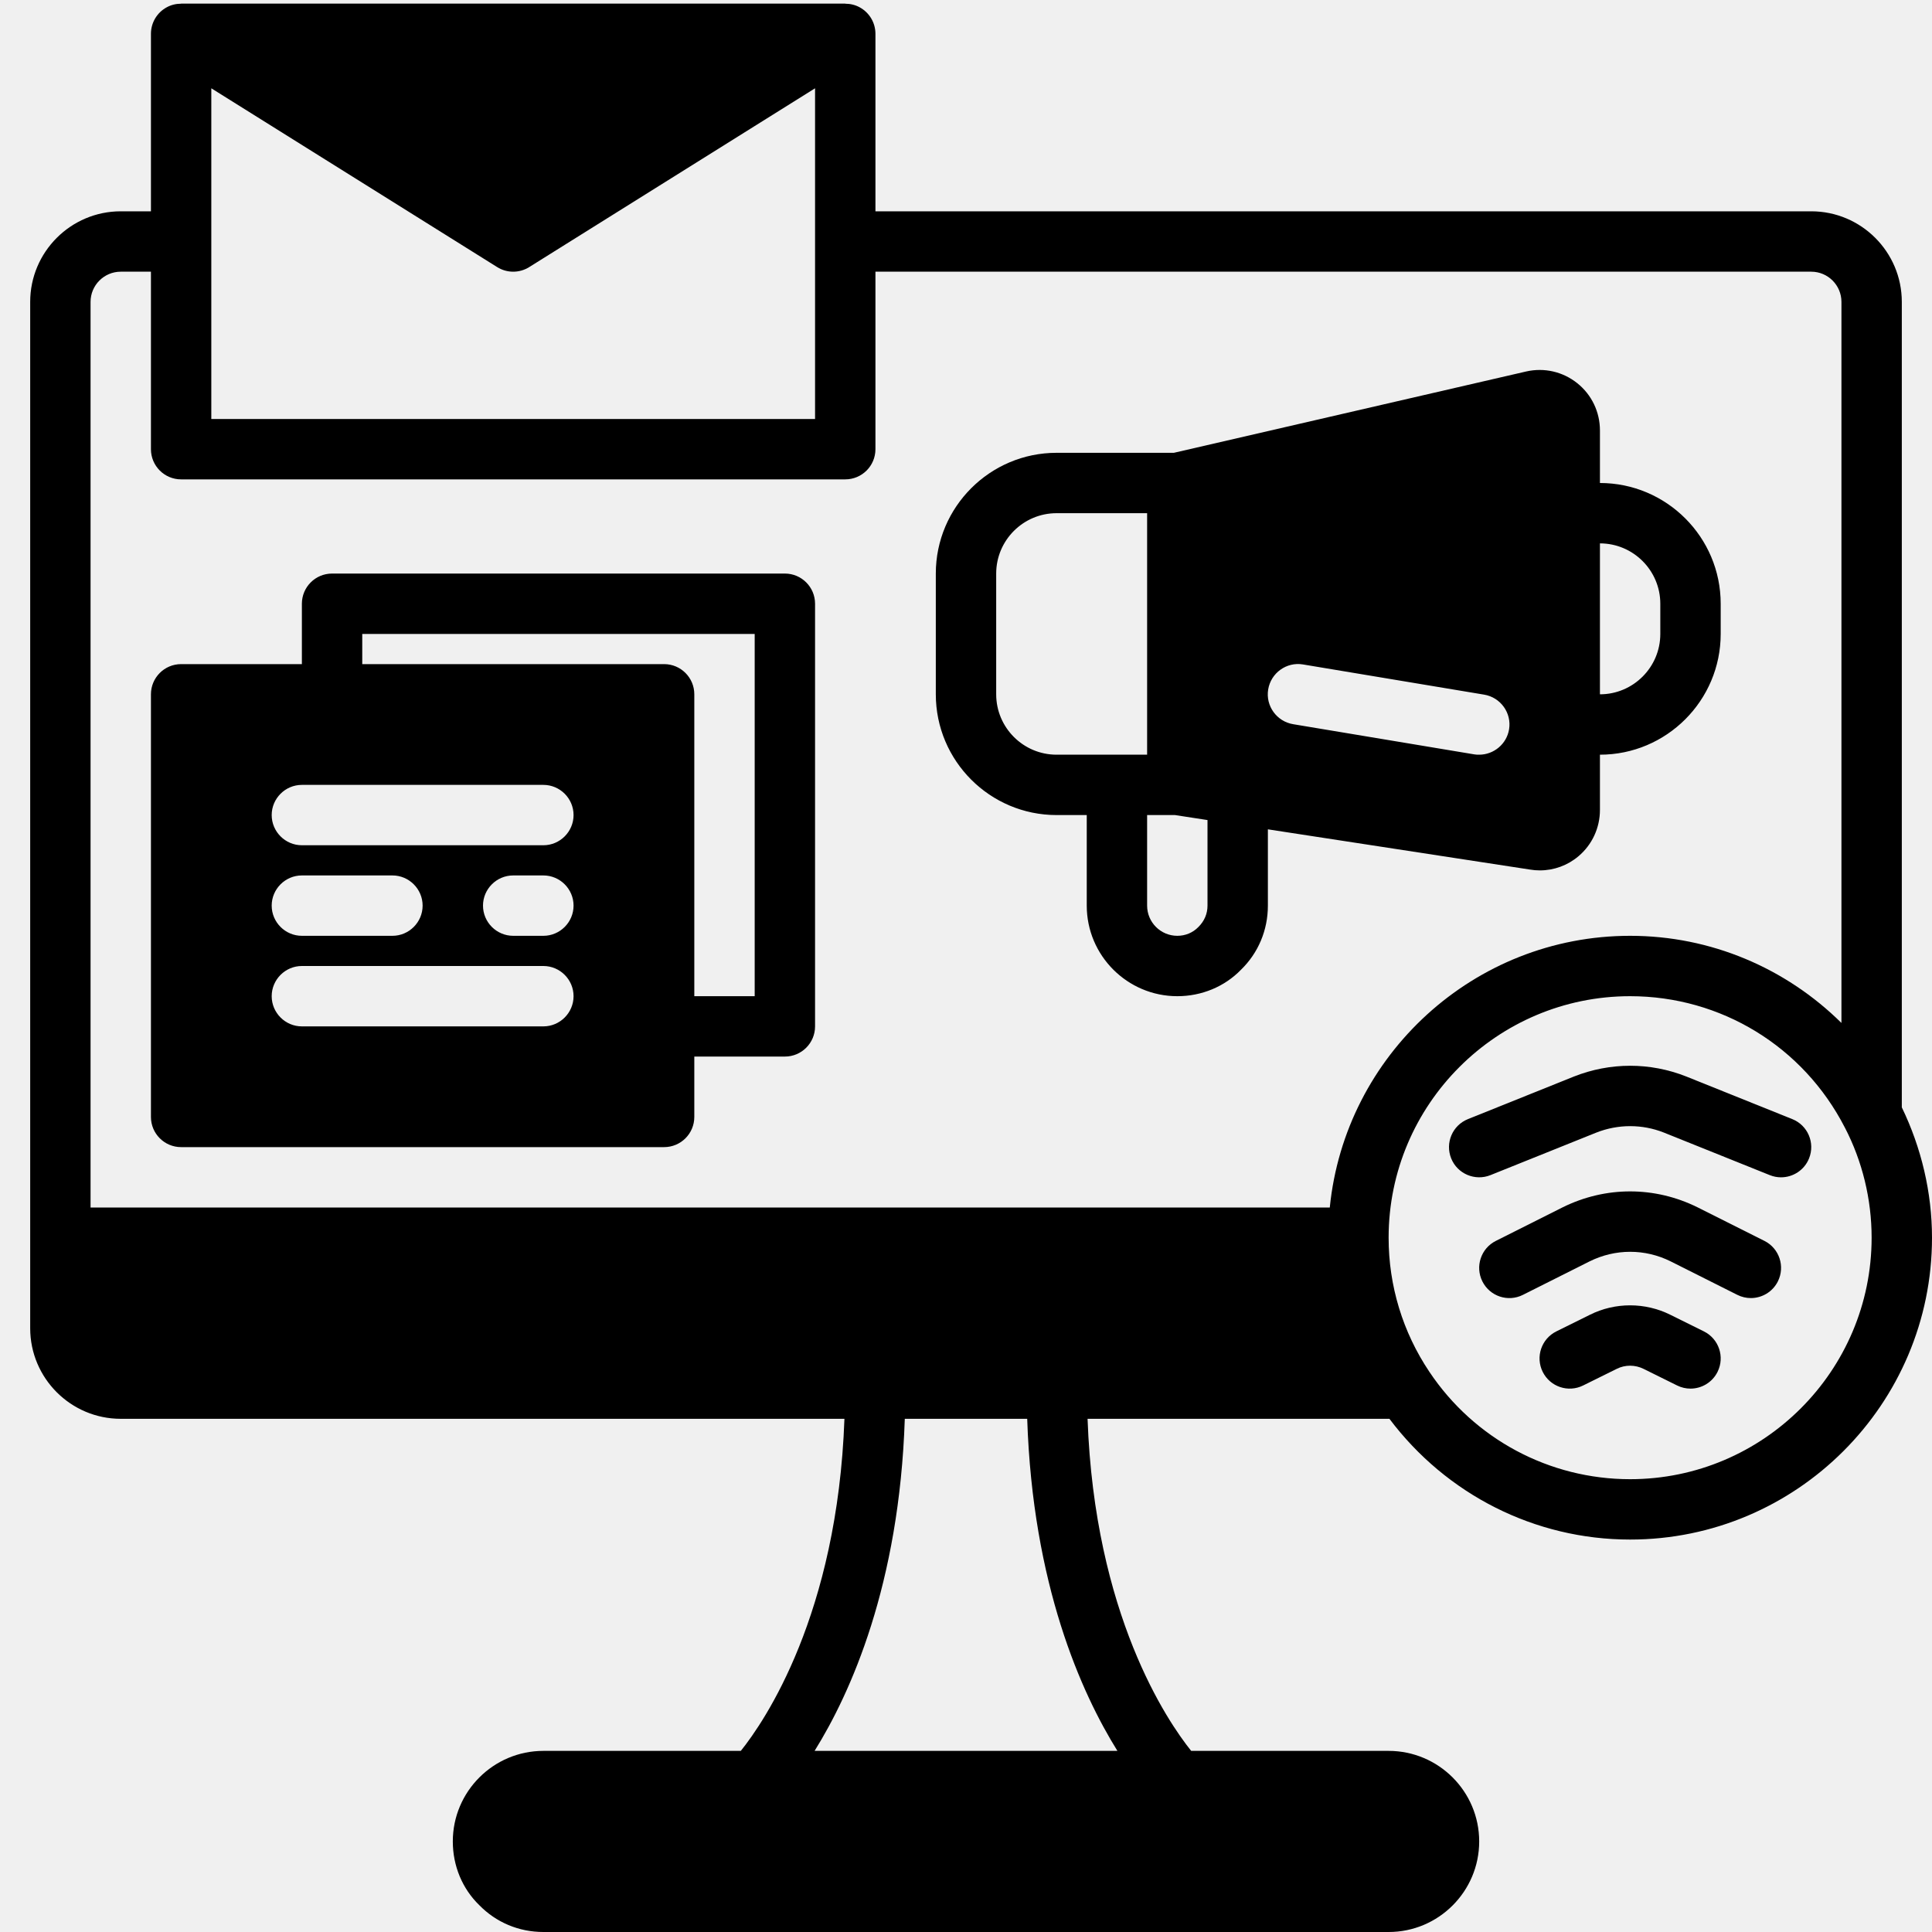
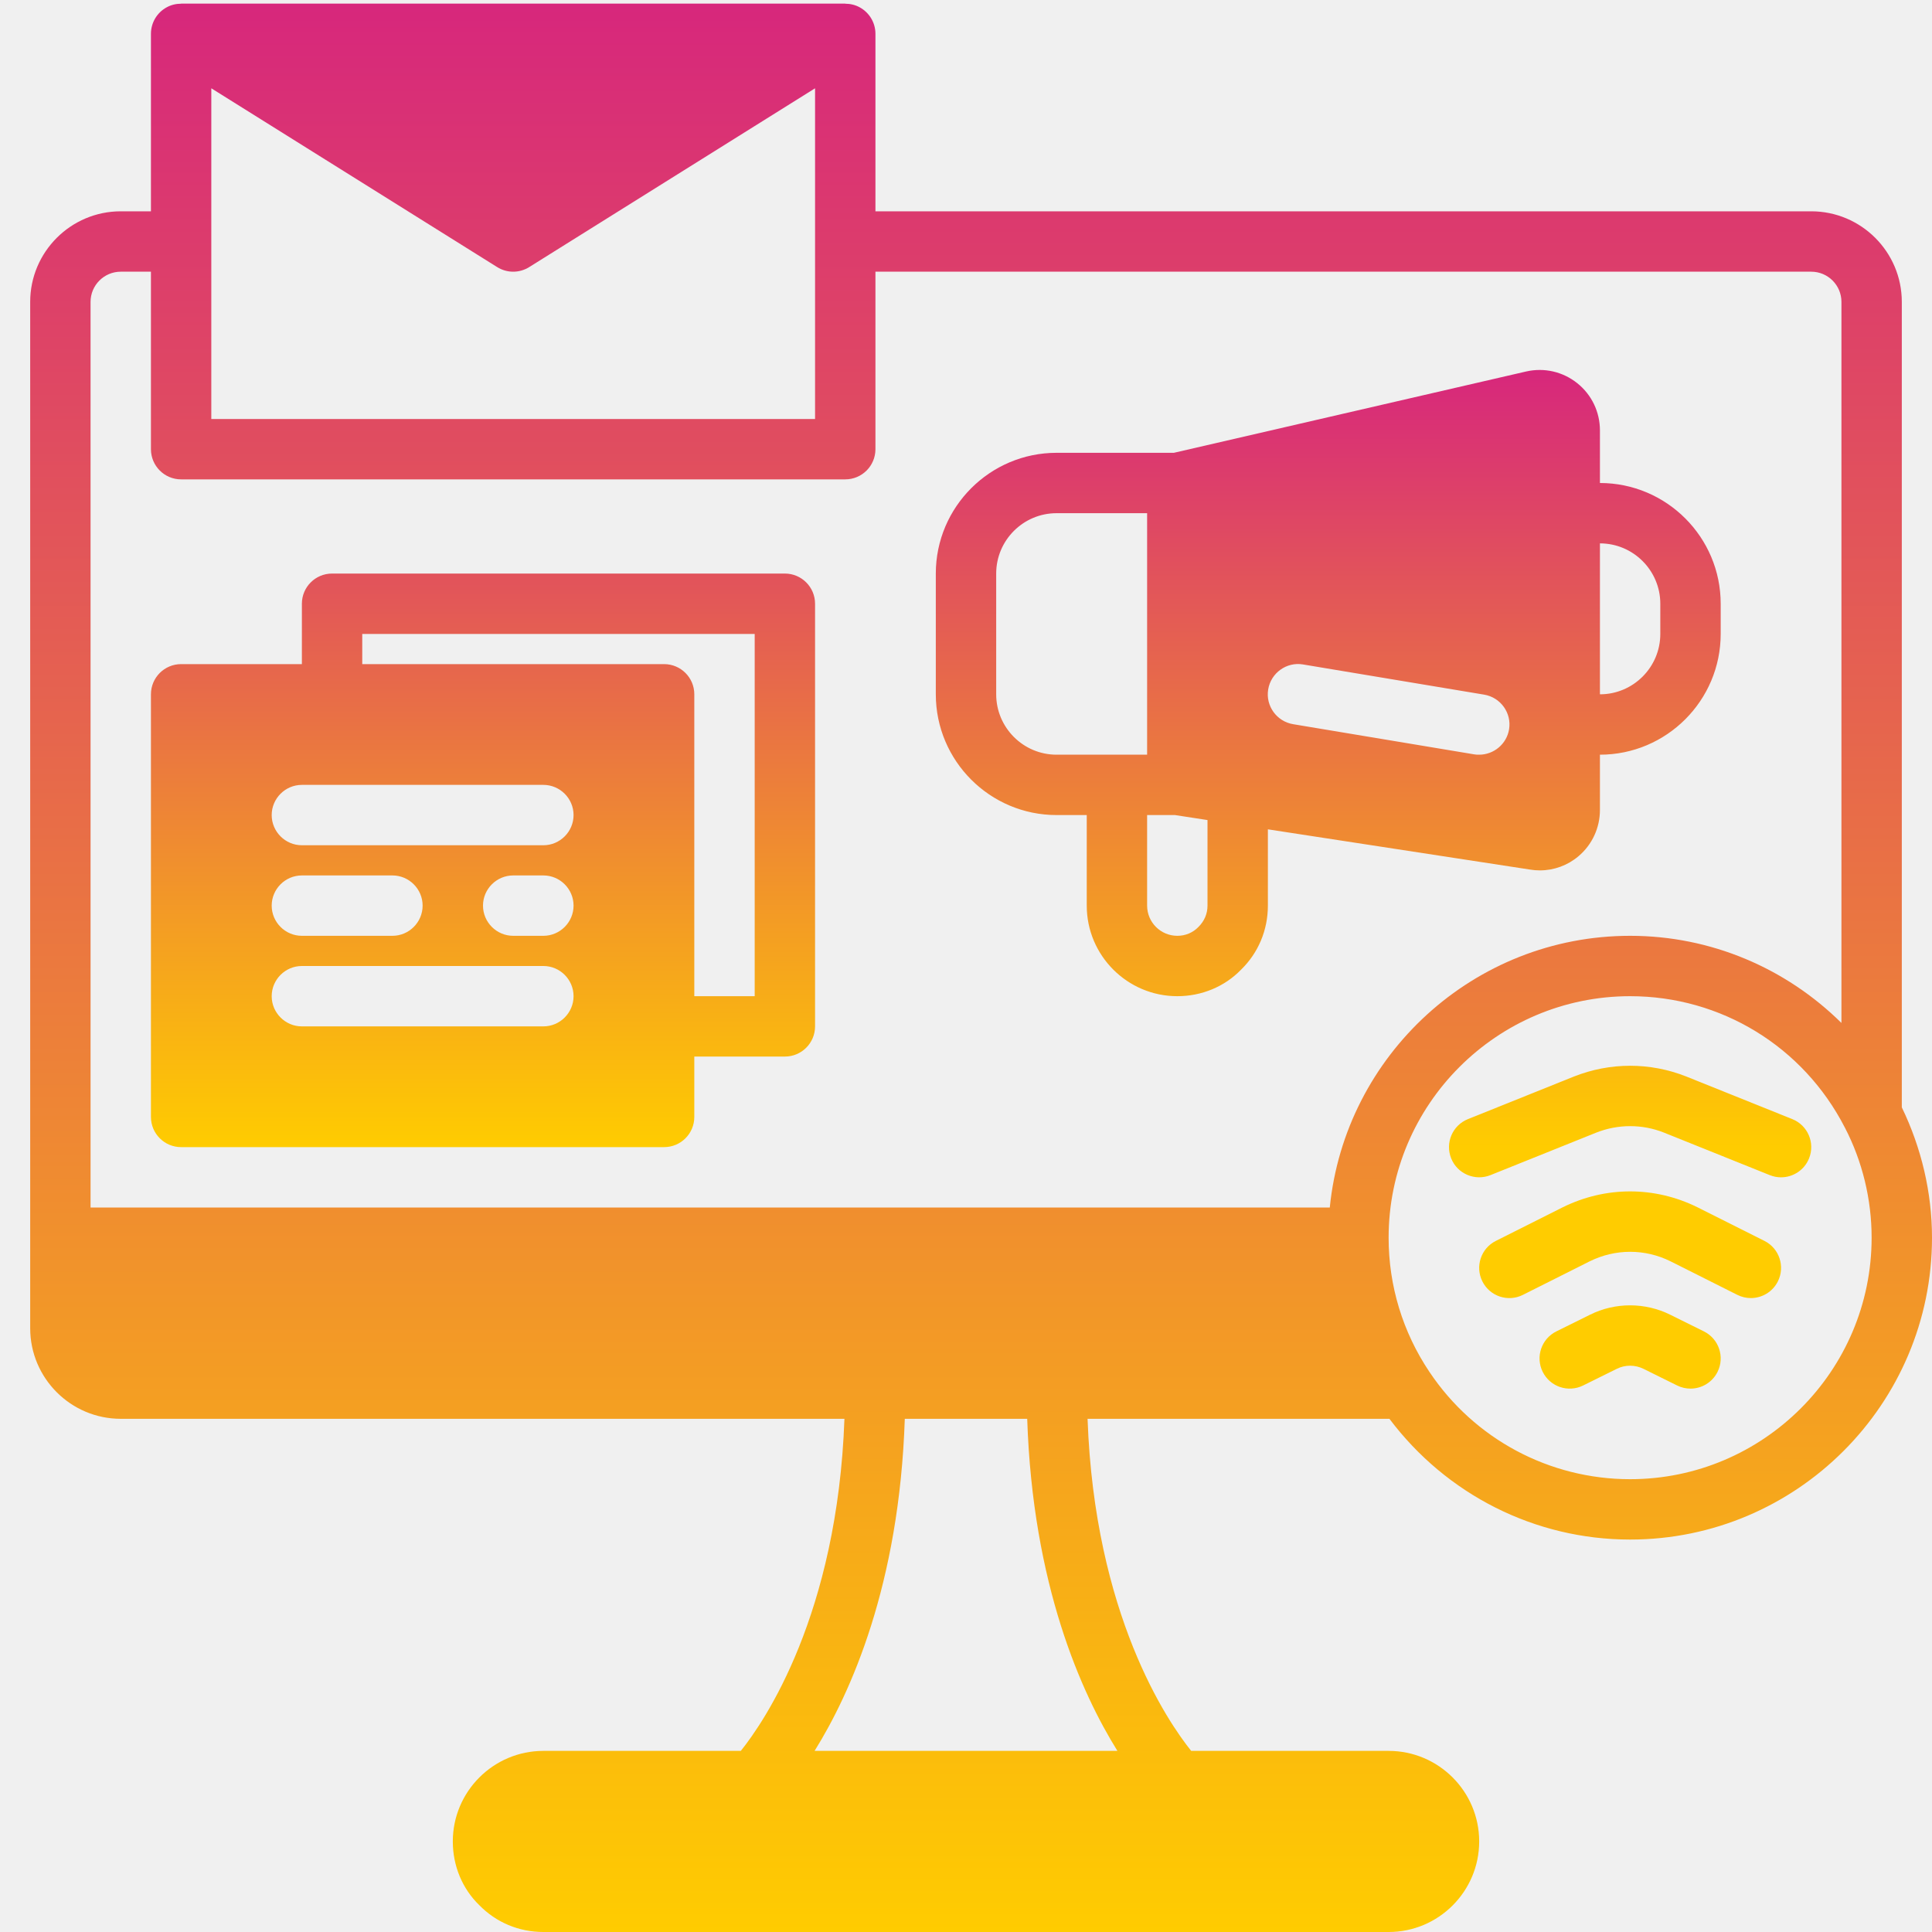
<svg xmlns="http://www.w3.org/2000/svg" width="150" height="150" viewBox="0 0 150 150" fill="none">
  <g clip-path="url(#clip0_49_182)">
-     <path d="M147.656 85.975V23.438C147.656 19.56 144.502 16.406 140.625 16.406H67.969V2.625C67.969 1.773 67.506 0.988 66.76 0.576C66.408 0.379 66.016 0.288 65.625 0.288V0.282H14.129C14.123 0.282 14.118 0.282 14.113 0.282H14.062V0.287C13.671 0.287 13.28 0.378 12.927 0.576C12.181 0.988 11.719 1.773 11.719 2.625V16.406H9.375C5.498 16.406 2.344 19.56 2.344 23.438V103.125C2.344 107.002 5.498 110.156 9.375 110.156H65.562C65.016 125.361 59.362 133.64 57.517 135.938H42.188C38.31 135.938 35.156 139.092 35.156 142.969C35.156 144.87 35.898 146.64 37.205 147.91C38.519 149.257 40.288 150 42.188 150H107.812C111.69 150 114.844 146.846 114.844 142.969C114.844 139.092 111.69 135.938 107.812 135.938H92.483C90.638 133.64 84.984 125.361 84.438 110.156H107.875C112.291 116.03 119.161 119.531 126.562 119.531C139.485 119.531 150 109.017 150 96.094C150 92.585 149.173 89.11 147.656 85.975ZM16.406 6.855L38.601 20.737C39.361 21.213 40.327 21.213 41.087 20.737L63.281 6.855V32.531H16.406V6.855ZM9.375 21.094H11.719V34.875C11.719 36.169 12.767 37.218 14.062 37.218H65.625C66.921 37.218 67.969 36.169 67.969 34.875V21.094H140.625C141.918 21.094 142.969 22.145 142.969 23.438V79.422C138.66 75.164 132.837 72.656 126.562 72.656C114.431 72.656 104.424 81.923 103.244 93.75H7.031V23.438C7.031 22.145 8.082 21.094 9.375 21.094ZM86.756 135.938H63.244C66.045 131.445 69.824 123.037 70.248 110.156H79.752C80.176 123.037 83.955 131.445 86.756 135.938ZM126.562 114.844C120.291 114.844 114.466 111.729 110.976 106.507C108.906 103.423 107.812 99.822 107.812 96.094C107.812 85.755 116.224 77.344 126.562 77.344C133.612 77.344 139.998 81.247 143.227 87.532L143.234 87.543C144.594 90.159 145.312 93.115 145.312 96.094C145.312 106.432 136.901 114.844 126.562 114.844Z" fill="black" />
-     <path d="M139.155 86.888L130.918 83.578C128.11 82.468 125.017 82.466 122.196 83.583L113.97 86.888C112.768 87.37 112.187 88.735 112.669 89.937C113.15 91.137 114.519 91.717 115.718 91.237L123.933 87.936C125.629 87.267 127.501 87.267 129.181 87.932L137.407 91.237C137.693 91.352 137.99 91.407 138.281 91.407C139.208 91.406 140.089 90.851 140.455 89.936C140.938 88.735 140.357 87.37 139.155 86.888ZM136.99 96.343L131.799 93.737C128.471 92.089 124.656 92.085 121.314 93.742L116.135 96.344C114.979 96.924 114.512 98.333 115.093 99.49C115.674 100.646 117.08 101.117 118.24 100.532L123.408 97.937C125.411 96.941 127.716 96.942 129.705 97.931L134.885 100.532C135.223 100.702 135.583 100.782 135.935 100.782C136.794 100.782 137.62 100.309 138.032 99.49C138.613 98.332 138.146 96.923 136.99 96.343ZM132.289 103.369L129.698 102.085C127.732 101.101 125.391 101.101 123.438 102.08L120.836 103.368C119.675 103.943 119.199 105.348 119.774 106.509C120.348 107.666 121.749 108.145 122.914 107.568L125.528 106.275C126.173 105.952 126.945 105.95 127.609 106.28L130.211 107.568C130.545 107.734 130.9 107.812 131.248 107.812C132.111 107.812 132.942 107.334 133.351 106.509C133.926 105.349 133.45 103.943 132.289 103.369ZM82.031 63.281H84.375V70.312C84.375 74.19 87.529 77.344 91.406 77.344C93.306 77.344 95.075 76.601 96.345 75.296C97.696 73.984 98.438 72.213 98.438 70.312V64.389L118.794 67.514C119.048 67.557 119.302 67.577 119.556 67.577C120.646 67.577 121.71 67.193 122.557 66.474C123.614 65.58 124.219 64.271 124.219 62.883V58.594C129.389 58.594 133.594 54.388 133.594 49.219V46.875C133.594 41.706 129.389 37.5 124.219 37.5V33.421C124.219 31.984 123.578 30.646 122.459 29.751C121.339 28.857 119.895 28.523 118.49 28.842L91.138 35.156H82.031C76.861 35.156 72.656 39.362 72.656 44.531V53.906C72.656 59.076 76.861 63.281 82.031 63.281ZM98.461 53.531C98.672 52.242 99.891 51.375 101.156 51.586L115.219 53.93C116.508 54.141 117.375 55.359 117.164 56.625C116.977 57.773 115.969 58.594 114.844 58.594C114.727 58.594 114.586 58.594 114.469 58.57L100.406 56.227C99.117 56.016 98.25 54.797 98.461 53.531ZM93.75 70.312C93.75 70.939 93.51 71.515 93.034 71.981C92.608 72.417 92.031 72.656 91.406 72.656C90.113 72.656 89.062 71.605 89.062 70.312V63.281H91.225L93.75 63.669V70.312ZM128.906 46.875V49.219C128.906 51.804 126.803 53.906 124.219 53.906V42.188C126.803 42.188 128.906 44.29 128.906 46.875ZM77.344 44.531C77.344 41.946 79.447 39.844 82.031 39.844H89.062V58.594H82.031C79.447 58.594 77.344 56.491 77.344 53.906V44.531ZM14.062 89.062H51.562C52.858 89.062 53.906 88.013 53.906 86.719V82.031H60.938C62.233 82.031 63.281 80.982 63.281 79.688V46.875C63.281 45.581 62.233 44.531 60.938 44.531H25.781C24.486 44.531 23.438 45.581 23.438 46.875V51.562H14.062C12.767 51.562 11.719 52.612 11.719 53.906V86.719C11.719 88.013 12.767 89.062 14.062 89.062ZM42.188 65.625H23.438C22.148 65.625 21.094 64.57 21.094 63.281C21.094 61.992 22.148 60.938 23.438 60.938H42.188C43.477 60.938 44.531 61.992 44.531 63.281C44.531 64.57 43.477 65.625 42.188 65.625ZM44.531 70.312C44.531 71.602 43.477 72.656 42.188 72.656H39.844C38.555 72.656 37.5 71.602 37.5 70.312C37.5 69.023 38.555 67.969 39.844 67.969H42.188C43.477 67.969 44.531 69.023 44.531 70.312ZM23.438 67.969H30.469C31.758 67.969 32.812 69.023 32.812 70.312C32.812 71.602 31.758 72.656 30.469 72.656H23.438C22.148 72.656 21.094 71.602 21.094 70.312C21.094 69.023 22.148 67.969 23.438 67.969ZM23.438 75H42.188C43.477 75 44.531 76.055 44.531 77.344C44.531 78.633 43.477 79.688 42.188 79.688H23.438C22.148 79.688 21.094 78.633 21.094 77.344C21.094 76.055 22.148 75 23.438 75ZM28.125 49.219H58.594V77.344H53.906V53.906C53.906 52.612 52.858 51.562 51.562 51.562H28.125V49.219Z" fill="black" />
+     <path d="M147.656 85.975V23.438C147.656 19.56 144.502 16.406 140.625 16.406H67.969V2.625C67.969 1.773 67.506 0.988 66.76 0.576C66.408 0.379 66.016 0.288 65.625 0.288V0.282H14.129C14.123 0.282 14.118 0.282 14.113 0.282H14.062V0.287C13.671 0.287 13.28 0.378 12.927 0.576C12.181 0.988 11.719 1.773 11.719 2.625V16.406H9.375C5.498 16.406 2.344 19.56 2.344 23.438V103.125C2.344 107.002 5.498 110.156 9.375 110.156H65.562C65.016 125.361 59.362 133.64 57.517 135.938H42.188C38.31 135.938 35.156 139.092 35.156 142.969C35.156 144.87 35.898 146.64 37.205 147.91C38.519 149.257 40.288 150 42.188 150H107.812C111.69 150 114.844 146.846 114.844 142.969C114.844 139.092 111.69 135.938 107.812 135.938H92.483C90.638 133.64 84.984 125.361 84.438 110.156H107.875C112.291 116.03 119.161 119.531 126.562 119.531C139.485 119.531 150 109.017 150 96.094C150 92.585 149.173 89.11 147.656 85.975ZM16.406 6.855L38.601 20.737C39.361 21.213 40.327 21.213 41.087 20.737L63.281 6.855V32.531H16.406V6.855ZM9.375 21.094H11.719V34.875C11.719 36.169 12.767 37.218 14.062 37.218H65.625C66.921 37.218 67.969 36.169 67.969 34.875V21.094H140.625C141.918 21.094 142.969 22.145 142.969 23.438V79.422C138.66 75.164 132.837 72.656 126.562 72.656C114.431 72.656 104.424 81.923 103.244 93.75H7.031V23.438C7.031 22.145 8.082 21.094 9.375 21.094ZM86.756 135.938H63.244C66.045 131.445 69.824 123.037 70.248 110.156H79.752C80.176 123.037 83.955 131.445 86.756 135.938ZM126.562 114.844C120.291 114.844 114.466 111.729 110.976 106.507C108.906 103.423 107.812 99.822 107.812 96.094C107.812 85.755 116.224 77.344 126.562 77.344C133.612 77.344 139.998 81.247 143.227 87.532L143.234 87.543C144.594 90.159 145.312 93.115 145.312 96.094C145.312 106.432 136.901 114.844 126.562 114.844Z" fill="url(#paint0_linear)" />
+     <path d="M139.155 86.888L130.918 83.578C128.11 82.468 125.017 82.466 122.196 83.583L113.97 86.888C112.768 87.37 112.187 88.735 112.669 89.937C113.15 91.137 114.519 91.717 115.718 91.237L123.933 87.936C125.629 87.267 127.501 87.267 129.181 87.932L137.407 91.237C137.693 91.352 137.99 91.407 138.281 91.407C139.208 91.406 140.089 90.851 140.455 89.936C140.938 88.735 140.357 87.37 139.155 86.888ZM136.99 96.343L131.799 93.737C128.471 92.089 124.656 92.085 121.314 93.742L116.135 96.344C114.979 96.924 114.512 98.333 115.093 99.49C115.674 100.646 117.08 101.117 118.24 100.532L123.408 97.937C125.411 96.941 127.716 96.942 129.705 97.931L134.885 100.532C135.223 100.702 135.583 100.782 135.935 100.782C136.794 100.782 137.62 100.309 138.032 99.49C138.613 98.332 138.146 96.923 136.99 96.343ZM132.289 103.369L129.698 102.085C127.732 101.101 125.391 101.101 123.438 102.08L120.836 103.368C119.675 103.943 119.199 105.348 119.774 106.509C120.348 107.666 121.749 108.145 122.914 107.568L125.528 106.275C126.173 105.952 126.945 105.95 127.609 106.28L130.211 107.568C130.545 107.734 130.9 107.812 131.248 107.812C132.111 107.812 132.942 107.334 133.351 106.509C133.926 105.349 133.45 103.943 132.289 103.369ZM82.031 63.281H84.375V70.312C84.375 74.19 87.529 77.344 91.406 77.344C93.306 77.344 95.075 76.601 96.345 75.296C97.696 73.984 98.438 72.213 98.438 70.312V64.389L118.794 67.514C119.048 67.557 119.302 67.577 119.556 67.577C120.646 67.577 121.71 67.193 122.557 66.474C123.614 65.58 124.219 64.271 124.219 62.883V58.594C129.389 58.594 133.594 54.388 133.594 49.219V46.875C133.594 41.706 129.389 37.5 124.219 37.5V33.421C124.219 31.984 123.578 30.646 122.459 29.751C121.339 28.857 119.895 28.523 118.49 28.842L91.138 35.156H82.031C76.861 35.156 72.656 39.362 72.656 44.531V53.906C72.656 59.076 76.861 63.281 82.031 63.281ZM98.461 53.531C98.672 52.242 99.891 51.375 101.156 51.586L115.219 53.93C116.508 54.141 117.375 55.359 117.164 56.625C116.977 57.773 115.969 58.594 114.844 58.594C114.727 58.594 114.586 58.594 114.469 58.57L100.406 56.227C99.117 56.016 98.25 54.797 98.461 53.531ZM93.75 70.312C93.75 70.939 93.51 71.515 93.034 71.981C92.608 72.417 92.031 72.656 91.406 72.656C90.113 72.656 89.062 71.605 89.062 70.312V63.281H91.225L93.75 63.669V70.312ZM128.906 46.875V49.219C128.906 51.804 126.803 53.906 124.219 53.906V42.188C126.803 42.188 128.906 44.29 128.906 46.875ZM77.344 44.531C77.344 41.946 79.447 39.844 82.031 39.844H89.062V58.594H82.031C79.447 58.594 77.344 56.491 77.344 53.906V44.531ZM14.062 89.062H51.562C52.858 89.062 53.906 88.013 53.906 86.719V82.031H60.938C62.233 82.031 63.281 80.982 63.281 79.688V46.875C63.281 45.581 62.233 44.531 60.938 44.531H25.781C24.486 44.531 23.438 45.581 23.438 46.875V51.562H14.062C12.767 51.562 11.719 52.612 11.719 53.906V86.719C11.719 88.013 12.767 89.062 14.062 89.062ZM42.188 65.625H23.438C22.148 65.625 21.094 64.57 21.094 63.281C21.094 61.992 22.148 60.938 23.438 60.938H42.188C43.477 60.938 44.531 61.992 44.531 63.281C44.531 64.57 43.477 65.625 42.188 65.625ZM44.531 70.312C44.531 71.602 43.477 72.656 42.188 72.656H39.844C38.555 72.656 37.5 71.602 37.5 70.312C37.5 69.023 38.555 67.969 39.844 67.969H42.188C43.477 67.969 44.531 69.023 44.531 70.312ZM23.438 67.969H30.469C31.758 67.969 32.812 69.023 32.812 70.312C32.812 71.602 31.758 72.656 30.469 72.656H23.438C22.148 72.656 21.094 71.602 21.094 70.312C21.094 69.023 22.148 67.969 23.438 67.969ZM23.438 75H42.188C43.477 75 44.531 76.055 44.531 77.344C44.531 78.633 43.477 79.688 42.188 79.688H23.438C22.148 79.688 21.094 78.633 21.094 77.344C21.094 76.055 22.148 75 23.438 75ZM28.125 49.219H58.594V77.344H53.906V53.906C53.906 52.612 52.858 51.562 51.562 51.562H28.125V49.219Z" fill="url(#paint1_linear)" />
  </g>
  <defs>
+     <linearGradient id="paint0_linear" x1="75" y1="0.281" x2="75" y2="150" gradientUnits="userSpaceOnUse">
+       <stop stop-color="#D7277C" />
+       <stop offset="1" stop-color="#FFCC00" />
+     </linearGradient>
+     <linearGradient id="paint1_linear" x1="75" y1="28.812" x2="75" y2="89.062" gradientUnits="userSpaceOnUse">
+       <stop stop-color="#D7277C" />
+       <stop offset="1" stop-color="#FFCC00" />
+     </linearGradient>
    <clipPath id="clip0_49_182">
      <rect width="150" height="150" fill="white" />
    </clipPath>
  </defs>
</svg>
